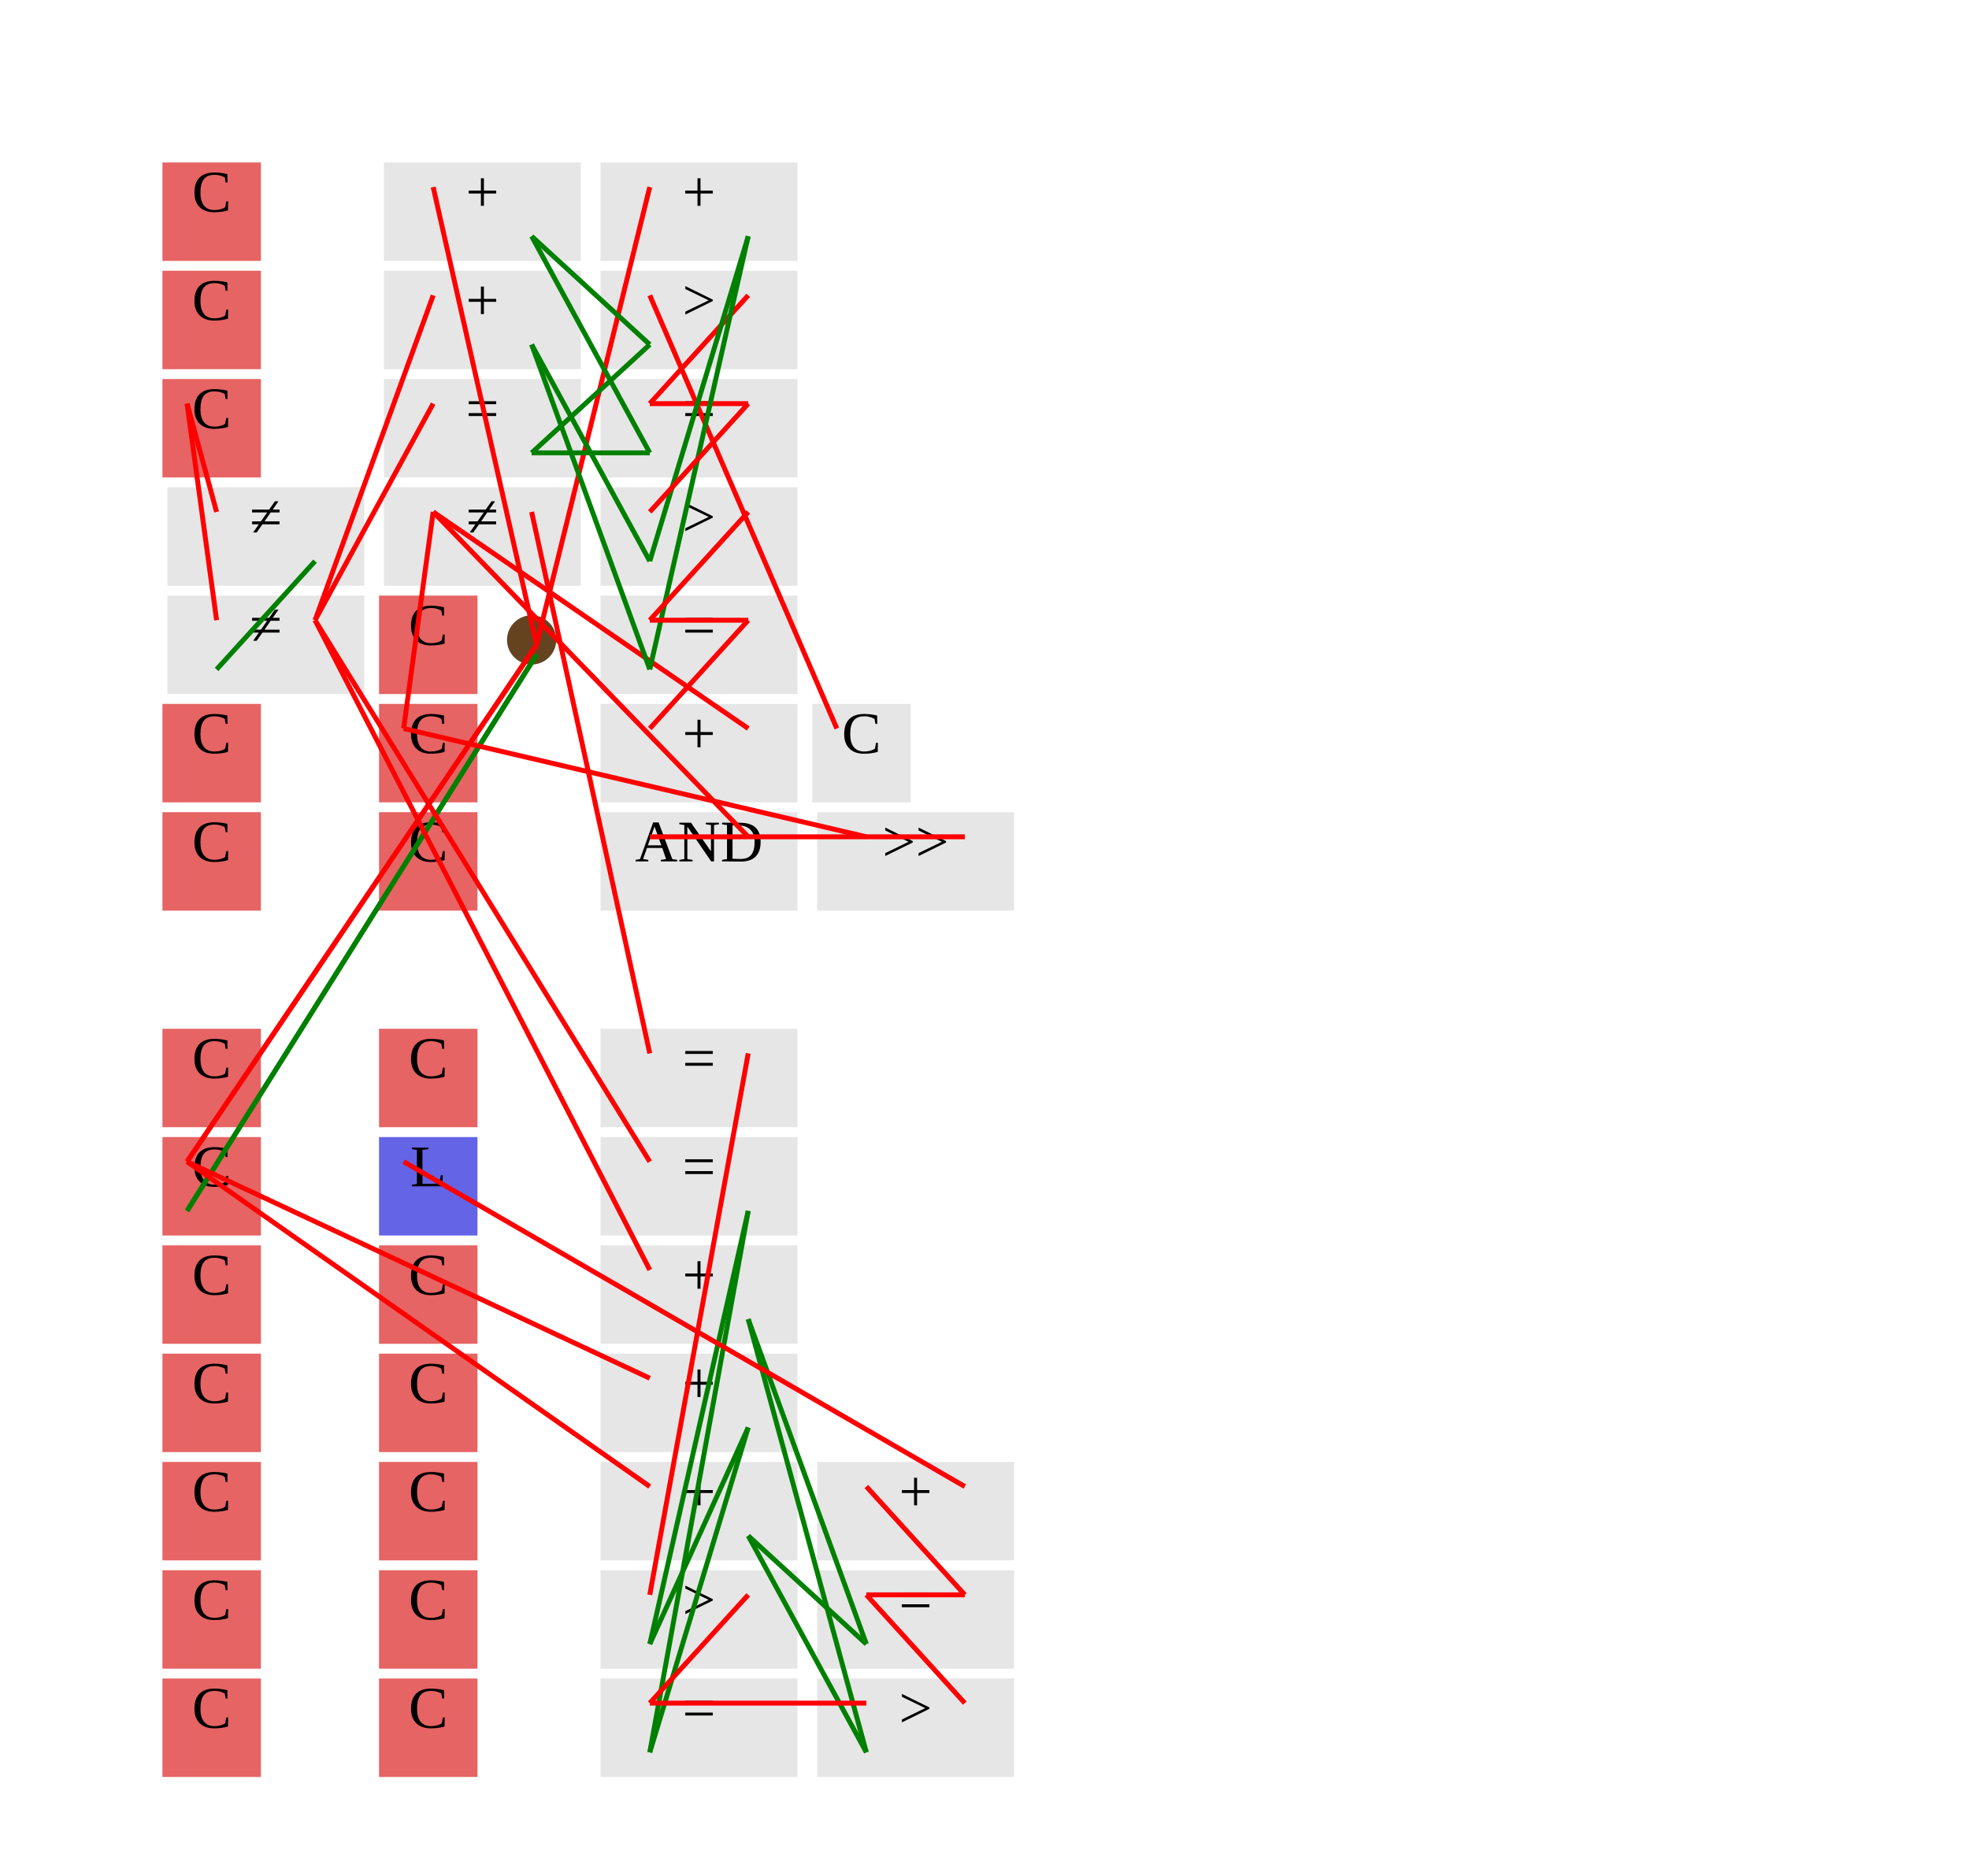
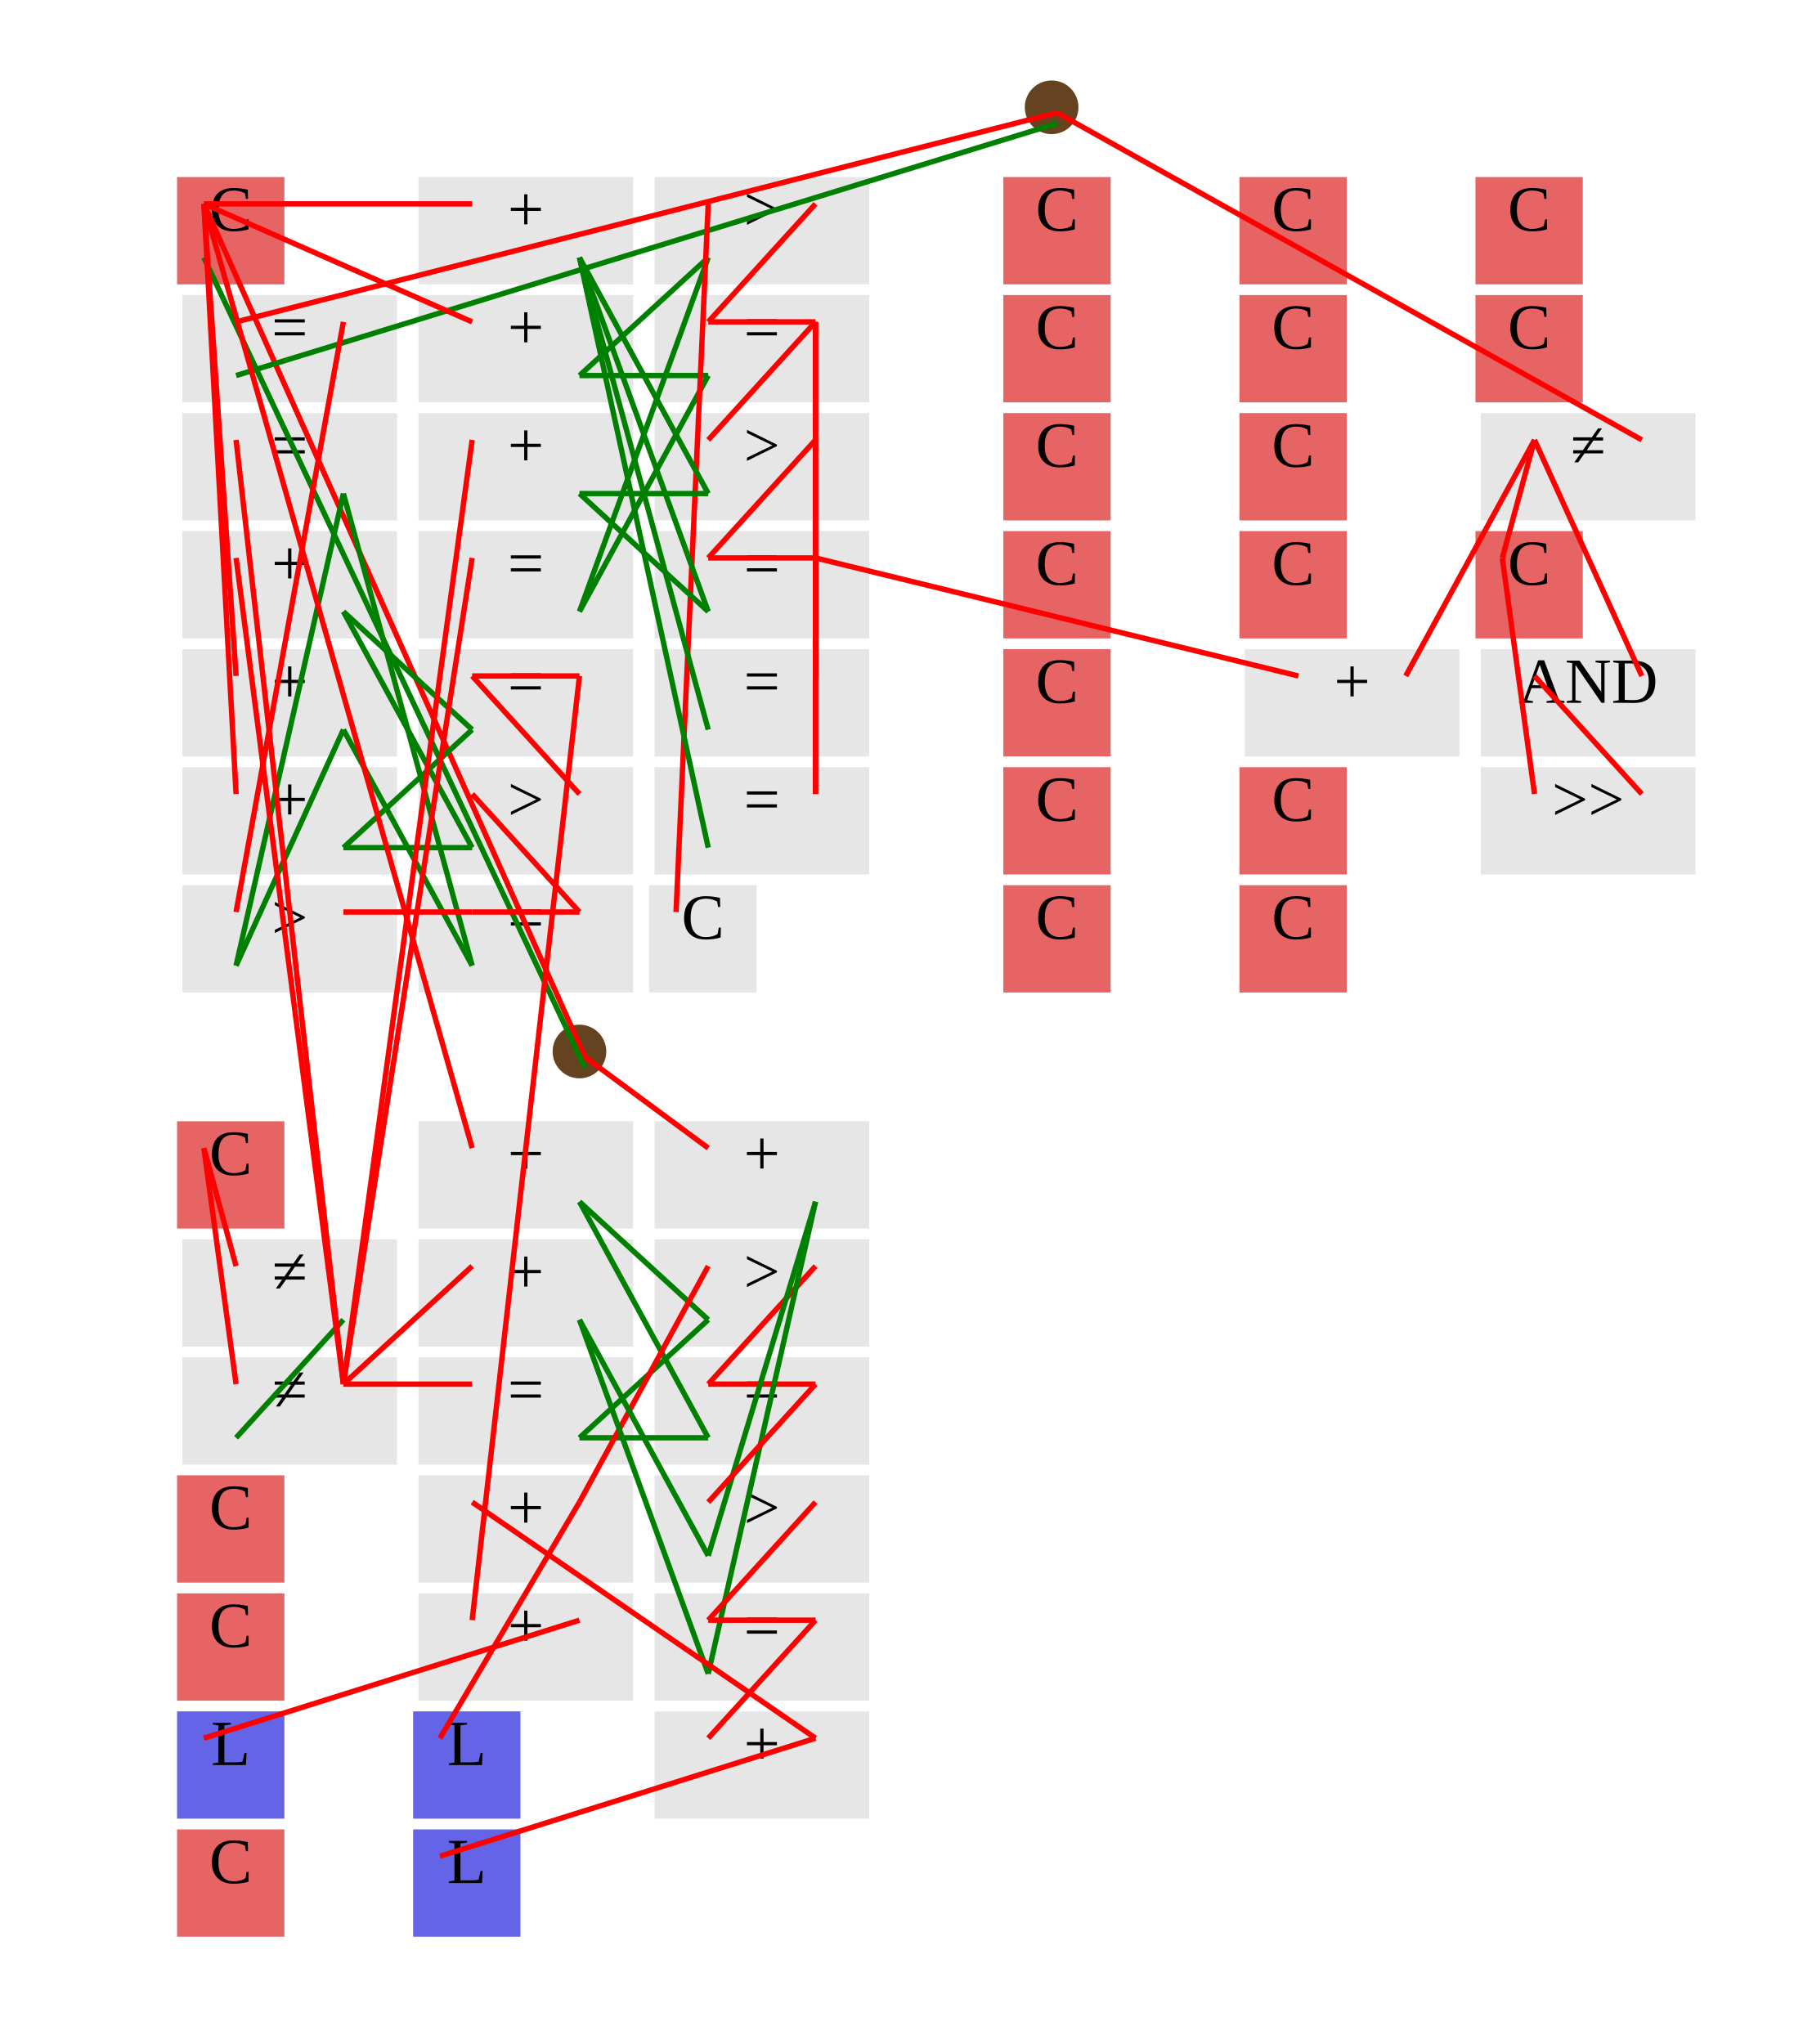
- <svg xmlns="http://www.w3.org/2000/svg" width="400" height="381">
-   <rect x="0" y="0" width="400" height="381" fill="rgb(255,255,255)" />
-   <rect x="0" y="0" width="380" height="340" fill="rgba(255,255,255,1)" />
+ <svg xmlns="http://www.w3.org/2000/svg" width="336" height="381">
+   <rect x="0" y="0" width="336" height="381" fill="rgb(255,255,255)" />
+   <rect x="0" y="0" width="300" height="340" fill="rgba(255,255,255,1)" />
+   <rect x="187" y="33" width="20" height="20" fill="rgba(230,100,100,1)" />
+   <text x="197" y="43" text-anchor="middle" alignment-baseline="middle" fill="black">C</text>
+   <rect x="33" y="33" width="20" height="20" fill="rgba(230,100,100,1)" />
+   <text x="43" y="43" text-anchor="middle" alignment-baseline="middle" fill="black">C</text>
+   <rect x="187" y="55" width="20" height="20" fill="rgba(230,100,100,1)" />
+   <text x="197" y="65" text-anchor="middle" alignment-baseline="middle" fill="black">C</text>
+   <rect x="187" y="77" width="20" height="20" fill="rgba(230,100,100,1)" />
+   <text x="197" y="87" text-anchor="middle" alignment-baseline="middle" fill="black">C</text>
+   <rect x="187" y="99" width="20" height="20" fill="rgba(230,100,100,1)" />
+   <text x="197" y="109" text-anchor="middle" alignment-baseline="middle" fill="black">C</text>
+   <rect x="187" y="121" width="20" height="20" fill="rgba(230,100,100,1)" />
+   <text x="197" y="131" text-anchor="middle" alignment-baseline="middle" fill="black">C</text>
+   <rect x="187" y="143" width="20" height="20" fill="rgba(230,100,100,1)" />
+   <text x="197" y="153" text-anchor="middle" alignment-baseline="middle" fill="black">C</text>
  <rect x="33" y="209" width="20" height="20" fill="rgba(230,100,100,1)" />
  <text x="43" y="219" text-anchor="middle" alignment-baseline="middle" fill="black">C</text>
-   <rect x="33" y="231" width="20" height="20" fill="rgba(230,100,100,1)" />
-   <text x="43" y="241" text-anchor="middle" alignment-baseline="middle" fill="black">C</text>
-   <rect x="33" y="253" width="20" height="20" fill="rgba(230,100,100,1)" />
-   <text x="43" y="263" text-anchor="middle" alignment-baseline="middle" fill="black">C</text>
+   <rect x="34" y="231" width="40" height="20" fill="rgba(230,230,230,1)" />
+   <text x="54" y="241" text-anchor="middle" alignment-baseline="middle" fill="black">≠</text>
+   <rect x="34" y="253" width="40" height="20" fill="rgba(230,230,230,1)" />
+   <text x="54" y="263" text-anchor="middle" alignment-baseline="middle" fill="black">≠</text>
+   <rect x="187" y="165" width="20" height="20" fill="rgba(230,100,100,1)" />
+   <text x="197" y="175" text-anchor="middle" alignment-baseline="middle" fill="black">C</text>
+   <rect x="231" y="165" width="20" height="20" fill="rgba(230,100,100,1)" />
+   <text x="241" y="175" text-anchor="middle" alignment-baseline="middle" fill="black">C</text>
+   <rect x="231" y="143" width="20" height="20" fill="rgba(230,100,100,1)" />
+   <text x="241" y="153" text-anchor="middle" alignment-baseline="middle" fill="black">C</text>
+   <rect x="275" y="99" width="20" height="20" fill="rgba(230,100,100,1)" />
+   <text x="285" y="109" text-anchor="middle" alignment-baseline="middle" fill="black">C</text>
+   <rect x="231" y="99" width="20" height="20" fill="rgba(230,100,100,1)" />
+   <text x="241" y="109" text-anchor="middle" alignment-baseline="middle" fill="black">C</text>
+   <rect x="231" y="77" width="20" height="20" fill="rgba(230,100,100,1)" />
+   <text x="241" y="87" text-anchor="middle" alignment-baseline="middle" fill="black">C</text>
+   <rect x="231" y="55" width="20" height="20" fill="rgba(230,100,100,1)" />
+   <text x="241" y="65" text-anchor="middle" alignment-baseline="middle" fill="black">C</text>
+   <rect x="231" y="33" width="20" height="20" fill="rgba(230,100,100,1)" />
+   <text x="241" y="43" text-anchor="middle" alignment-baseline="middle" fill="black">C</text>
+   <rect x="275" y="33" width="20" height="20" fill="rgba(230,100,100,1)" />
+   <text x="285" y="43" text-anchor="middle" alignment-baseline="middle" fill="black">C</text>
  <rect x="33" y="275" width="20" height="20" fill="rgba(230,100,100,1)" />
  <text x="43" y="285" text-anchor="middle" alignment-baseline="middle" fill="black">C</text>
  <rect x="33" y="297" width="20" height="20" fill="rgba(230,100,100,1)" />
  <text x="43" y="307" text-anchor="middle" alignment-baseline="middle" fill="black">C</text>
-   <rect x="33" y="33" width="20" height="20" fill="rgba(230,100,100,1)" />
-   <text x="43" y="43" text-anchor="middle" alignment-baseline="middle" fill="black">C</text>
-   <rect x="33" y="55" width="20" height="20" fill="rgba(230,100,100,1)" />
-   <text x="43" y="65" text-anchor="middle" alignment-baseline="middle" fill="black">C</text>
-   <rect x="33" y="77" width="20" height="20" fill="rgba(230,100,100,1)" />
-   <text x="43" y="87" text-anchor="middle" alignment-baseline="middle" fill="black">C</text>
-   <rect x="34" y="99" width="40" height="20" fill="rgba(230,230,230,1)" />
-   <text x="54" y="109" text-anchor="middle" alignment-baseline="middle" fill="black">≠</text>
-   <rect x="34" y="121" width="40" height="20" fill="rgba(230,230,230,1)" />
-   <text x="54" y="131" text-anchor="middle" alignment-baseline="middle" fill="black">≠</text>
-   <rect x="33" y="143" width="20" height="20" fill="rgba(230,100,100,1)" />
-   <text x="43" y="153" text-anchor="middle" alignment-baseline="middle" fill="black">C</text>
-   <rect x="33" y="165" width="20" height="20" fill="rgba(230,100,100,1)" />
-   <text x="43" y="175" text-anchor="middle" alignment-baseline="middle" fill="black">C</text>
-   <rect x="77" y="165" width="20" height="20" fill="rgba(230,100,100,1)" />
-   <text x="87" y="175" text-anchor="middle" alignment-baseline="middle" fill="black">C</text>
-   <rect x="77" y="143" width="20" height="20" fill="rgba(230,100,100,1)" />
-   <text x="87" y="153" text-anchor="middle" alignment-baseline="middle" fill="black">C</text>
-   <rect x="33" y="319" width="20" height="20" fill="rgba(230,100,100,1)" />
-   <text x="43" y="329" text-anchor="middle" alignment-baseline="middle" fill="black">C</text>
-   <rect x="77" y="121" width="20" height="20" fill="rgba(230,100,100,1)" />
-   <text x="87" y="131" text-anchor="middle" alignment-baseline="middle" fill="black">C</text>
+   <rect x="275" y="55" width="20" height="20" fill="rgba(230,100,100,1)" />
+   <text x="285" y="65" text-anchor="middle" alignment-baseline="middle" fill="black">C</text>
+   <rect x="33" y="319" width="20" height="20" fill="rgba(100,100,230,1)" />
+   <text x="43" y="329" text-anchor="middle" alignment-baseline="middle" fill="black">L</text>
  <rect x="33" y="341" width="20" height="20" fill="rgba(230,100,100,1)" />
  <text x="43" y="351" text-anchor="middle" alignment-baseline="middle" fill="black">C</text>
-   <rect x="77" y="341" width="20" height="20" fill="rgba(230,100,100,1)" />
-   <text x="87" y="351" text-anchor="middle" alignment-baseline="middle" fill="black">C</text>
-   <rect x="77" y="319" width="20" height="20" fill="rgba(230,100,100,1)" />
-   <text x="87" y="329" text-anchor="middle" alignment-baseline="middle" fill="black">C</text>
-   <rect x="77" y="297" width="20" height="20" fill="rgba(230,100,100,1)" />
-   <text x="87" y="307" text-anchor="middle" alignment-baseline="middle" fill="black">C</text>
-   <rect x="77" y="275" width="20" height="20" fill="rgba(230,100,100,1)" />
-   <text x="87" y="285" text-anchor="middle" alignment-baseline="middle" fill="black">C</text>
-   <rect x="77" y="253" width="20" height="20" fill="rgba(230,100,100,1)" />
-   <text x="87" y="263" text-anchor="middle" alignment-baseline="middle" fill="black">C</text>
-   <rect x="77" y="231" width="20" height="20" fill="rgba(100,100,230,1)" />
-   <text x="87" y="241" text-anchor="middle" alignment-baseline="middle" fill="black">L</text>
-   <rect x="77" y="209" width="20" height="20" fill="rgba(230,100,100,1)" />
-   <text x="87" y="219" text-anchor="middle" alignment-baseline="middle" fill="black">C</text>
+   <rect x="77" y="341" width="20" height="20" fill="rgba(100,100,230,1)" />
+   <text x="87" y="351" text-anchor="middle" alignment-baseline="middle" fill="black">L</text>
+   <rect x="77" y="319" width="20" height="20" fill="rgba(100,100,230,1)" />
+   <text x="87" y="329" text-anchor="middle" alignment-baseline="middle" fill="black">L</text>
+   <rect x="34" y="55" width="40" height="20" fill="rgba(230,230,230,1)" />
+   <text x="54" y="65" text-anchor="middle" alignment-baseline="middle" fill="black">=</text>
+   <rect x="34" y="77" width="40" height="20" fill="rgba(230,230,230,1)" />
+   <text x="54" y="87" text-anchor="middle" alignment-baseline="middle" fill="black">=</text>
+   <rect x="34" y="99" width="40" height="20" fill="rgba(230,230,230,1)" />
+   <text x="54" y="109" text-anchor="middle" alignment-baseline="middle" fill="black">+</text>
+   <rect x="34" y="121" width="40" height="20" fill="rgba(230,230,230,1)" />
+   <text x="54" y="131" text-anchor="middle" alignment-baseline="middle" fill="black">+</text>
+   <rect x="34" y="143" width="40" height="20" fill="rgba(230,230,230,1)" />
+   <text x="54" y="153" text-anchor="middle" alignment-baseline="middle" fill="black">+</text>
+   <rect x="34" y="165" width="40" height="20" fill="rgba(230,230,230,1)" />
+   <text x="54" y="175" text-anchor="middle" alignment-baseline="middle" fill="black">&gt;</text>
+   <rect x="78" y="165" width="40" height="20" fill="rgba(230,230,230,1)" />
+   <text x="98" y="175" text-anchor="middle" alignment-baseline="middle" fill="black">=</text>
+   <rect x="78" y="143" width="40" height="20" fill="rgba(230,230,230,1)" />
+   <text x="98" y="153" text-anchor="middle" alignment-baseline="middle" fill="black">&gt;</text>
+   <rect x="78" y="121" width="40" height="20" fill="rgba(230,230,230,1)" />
+   <text x="98" y="131" text-anchor="middle" alignment-baseline="middle" fill="black">=</text>
+   <rect x="78" y="297" width="40" height="20" fill="rgba(230,230,230,1)" />
+   <text x="98" y="307" text-anchor="middle" alignment-baseline="middle" fill="black">+</text>
+   <rect x="276" y="77" width="40" height="20" fill="rgba(230,230,230,1)" />
+   <text x="296" y="87" text-anchor="middle" alignment-baseline="middle" fill="black">≠</text>
+   <rect x="78" y="275" width="40" height="20" fill="rgba(230,230,230,1)" />
+   <text x="98" y="285" text-anchor="middle" alignment-baseline="middle" fill="black">+</text>
+   <rect x="78" y="253" width="40" height="20" fill="rgba(230,230,230,1)" />
+   <text x="98" y="263" text-anchor="middle" alignment-baseline="middle" fill="black">=</text>
+   <rect x="78" y="231" width="40" height="20" fill="rgba(230,230,230,1)" />
+   <text x="98" y="241" text-anchor="middle" alignment-baseline="middle" fill="black">+</text>
+   <rect x="78" y="209" width="40" height="20" fill="rgba(230,230,230,1)" />
+   <text x="98" y="219" text-anchor="middle" alignment-baseline="middle" fill="black">+</text>
  <rect x="122" y="209" width="40" height="20" fill="rgba(230,230,230,1)" />
-   <text x="142" y="219" text-anchor="middle" alignment-baseline="middle" fill="black">=</text>
+   <text x="142" y="219" text-anchor="middle" alignment-baseline="middle" fill="black">+</text>
  <rect x="122" y="231" width="40" height="20" fill="rgba(230,230,230,1)" />
-   <text x="142" y="241" text-anchor="middle" alignment-baseline="middle" fill="black">=</text>
+   <text x="142" y="241" text-anchor="middle" alignment-baseline="middle" fill="black">&gt;</text>
  <rect x="122" y="253" width="40" height="20" fill="rgba(230,230,230,1)" />
-   <text x="142" y="263" text-anchor="middle" alignment-baseline="middle" fill="black">+</text>
+   <text x="142" y="263" text-anchor="middle" alignment-baseline="middle" fill="black">=</text>
  <rect x="122" y="275" width="40" height="20" fill="rgba(230,230,230,1)" />
-   <text x="142" y="285" text-anchor="middle" alignment-baseline="middle" fill="black">+</text>
+   <text x="142" y="285" text-anchor="middle" alignment-baseline="middle" fill="black">&gt;</text>
  <rect x="122" y="297" width="40" height="20" fill="rgba(230,230,230,1)" />
-   <text x="142" y="307" text-anchor="middle" alignment-baseline="middle" fill="black">+</text>
+   <text x="142" y="307" text-anchor="middle" alignment-baseline="middle" fill="black">=</text>
  <rect x="122" y="319" width="40" height="20" fill="rgba(230,230,230,1)" />
-   <text x="142" y="329" text-anchor="middle" alignment-baseline="middle" fill="black">&gt;</text>
-   <rect x="122" y="341" width="40" height="20" fill="rgba(230,230,230,1)" />
-   <text x="142" y="351" text-anchor="middle" alignment-baseline="middle" fill="black">=</text>
-   <rect x="166" y="341" width="40" height="20" fill="rgba(230,230,230,1)" />
-   <text x="186" y="351" text-anchor="middle" alignment-baseline="middle" fill="black">&gt;</text>
-   <rect x="166" y="319" width="40" height="20" fill="rgba(230,230,230,1)" />
-   <text x="186" y="329" text-anchor="middle" alignment-baseline="middle" fill="black">=</text>
-   <rect x="166" y="297" width="40" height="20" fill="rgba(230,230,230,1)" />
-   <text x="186" y="307" text-anchor="middle" alignment-baseline="middle" fill="black">+</text>
+   <text x="142" y="329" text-anchor="middle" alignment-baseline="middle" fill="black">+</text>
  <rect x="78" y="99" width="40" height="20" fill="rgba(230,230,230,1)" />
-   <text x="98" y="109" text-anchor="middle" alignment-baseline="middle" fill="black">≠</text>
+   <text x="98" y="109" text-anchor="middle" alignment-baseline="middle" fill="black">=</text>
  <rect x="78" y="77" width="40" height="20" fill="rgba(230,230,230,1)" />
-   <text x="98" y="87" text-anchor="middle" alignment-baseline="middle" fill="black">=</text>
+   <text x="98" y="87" text-anchor="middle" alignment-baseline="middle" fill="black">+</text>
  <rect x="78" y="55" width="40" height="20" fill="rgba(230,230,230,1)" />
  <text x="98" y="65" text-anchor="middle" alignment-baseline="middle" fill="black">+</text>
  <rect x="78" y="33" width="40" height="20" fill="rgba(230,230,230,1)" />
  <text x="98" y="43" text-anchor="middle" alignment-baseline="middle" fill="black">+</text>
  <rect x="122" y="33" width="40" height="20" fill="rgba(230,230,230,1)" />
-   <text x="142" y="43" text-anchor="middle" alignment-baseline="middle" fill="black">+</text>
+   <text x="142" y="43" text-anchor="middle" alignment-baseline="middle" fill="black">&gt;</text>
  <rect x="122" y="55" width="40" height="20" fill="rgba(230,230,230,1)" />
-   <text x="142" y="65" text-anchor="middle" alignment-baseline="middle" fill="black">&gt;</text>
+   <text x="142" y="65" text-anchor="middle" alignment-baseline="middle" fill="black">=</text>
  <rect x="122" y="77" width="40" height="20" fill="rgba(230,230,230,1)" />
-   <text x="142" y="87" text-anchor="middle" alignment-baseline="middle" fill="black">=</text>
+   <text x="142" y="87" text-anchor="middle" alignment-baseline="middle" fill="black">&gt;</text>
  <rect x="122" y="99" width="40" height="20" fill="rgba(230,230,230,1)" />
-   <text x="142" y="109" text-anchor="middle" alignment-baseline="middle" fill="black">&gt;</text>
+   <text x="142" y="109" text-anchor="middle" alignment-baseline="middle" fill="black">=</text>
  <rect x="122" y="121" width="40" height="20" fill="rgba(230,230,230,1)" />
  <text x="142" y="131" text-anchor="middle" alignment-baseline="middle" fill="black">=</text>
  <rect x="122" y="143" width="40" height="20" fill="rgba(230,230,230,1)" />
-   <text x="142" y="153" text-anchor="middle" alignment-baseline="middle" fill="black">+</text>
-   <rect x="122" y="165" width="40" height="20" fill="rgba(230,230,230,1)" />
-   <text x="142" y="175" text-anchor="middle" alignment-baseline="middle" fill="black">AND</text>
-   <rect x="166" y="165" width="40" height="20" fill="rgba(230,230,230,1)" />
-   <text x="186" y="175" text-anchor="middle" alignment-baseline="middle" fill="black">&gt;&gt;</text>
-   <rect x="165" y="143" width="20" height="20" fill="rgba(230,230,230,1)" />
-   <text x="175" y="153" text-anchor="middle" alignment-baseline="middle" fill="black">C</text>
-   <circle cx="108" cy="130" r="5" fill="rgb(101,67,33)" />
-   <line x1="38" y1="236" x2="109" y2="131" stroke="red" stroke-width="1" />
-   <line x1="38" y1="246" x2="109" y2="133" stroke="green" stroke-width="1" />
-   <line x1="38" y1="236" x2="109" y2="131" stroke="red" stroke-width="1" />
-   <line x1="38" y1="246" x2="109" y2="133" stroke="green" stroke-width="1" />
-   <line x1="88" y1="38" x2="109" y2="131" stroke="red" stroke-width="1" />
-   <line x1="132" y1="38" x2="109" y2="131" stroke="red" stroke-width="1" />
-   <line x1="64" y1="114" x2="44" y2="136" stroke="green" stroke-width="1" />
-   <line x1="38" y1="82" x2="44" y2="104" stroke="red" stroke-width="1" />
-   <line x1="38" y1="82" x2="44" y2="126" stroke="red" stroke-width="1" />
-   <line x1="108" y1="104" x2="132" y2="214" stroke="red" stroke-width="1" />
-   <line x1="152" y1="246" x2="132" y2="334" stroke="green" stroke-width="1" />
-   <line x1="152" y1="290" x2="132" y2="356" stroke="green" stroke-width="1" />
-   <line x1="152" y1="246" x2="132" y2="356" stroke="green" stroke-width="1" />
-   <line x1="152" y1="290" x2="132" y2="334" stroke="green" stroke-width="1" />
-   <line x1="152" y1="324" x2="132" y2="346" stroke="red" stroke-width="1" />
-   <line x1="152" y1="346" x2="132" y2="346" stroke="red" stroke-width="1" />
-   <line x1="152" y1="214" x2="132" y2="324" stroke="red" stroke-width="1" />
-   <line x1="152" y1="268" x2="176" y2="356" stroke="green" stroke-width="1" />
-   <line x1="152" y1="312" x2="176" y2="334" stroke="green" stroke-width="1" />
-   <line x1="152" y1="312" x2="176" y2="356" stroke="green" stroke-width="1" />
-   <line x1="152" y1="268" x2="176" y2="334" stroke="green" stroke-width="1" />
-   <line x1="196" y1="346" x2="176" y2="324" stroke="red" stroke-width="1" />
-   <line x1="196" y1="324" x2="176" y2="324" stroke="red" stroke-width="1" />
-   <line x1="152" y1="346" x2="176" y2="346" stroke="red" stroke-width="1" />
-   <line x1="64" y1="126" x2="132" y2="236" stroke="red" stroke-width="1" />
-   <line x1="64" y1="126" x2="132" y2="258" stroke="red" stroke-width="1" />
-   <line x1="38" y1="236" x2="132" y2="302" stroke="red" stroke-width="1" />
-   <line x1="38" y1="236" x2="132" y2="280" stroke="red" stroke-width="1" />
-   <line x1="196" y1="324" x2="176" y2="302" stroke="red" stroke-width="1" />
-   <line x1="82" y1="148" x2="88" y2="104" stroke="red" stroke-width="1" />
-   <line x1="152" y1="148" x2="88" y2="104" stroke="red" stroke-width="1" />
-   <line x1="152" y1="170" x2="88" y2="104" stroke="red" stroke-width="1" />
+   <text x="142" y="153" text-anchor="middle" alignment-baseline="middle" fill="black">=</text>
+   <rect x="232" y="121" width="40" height="20" fill="rgba(230,230,230,1)" />
+   <text x="252" y="131" text-anchor="middle" alignment-baseline="middle" fill="black">+</text>
+   <rect x="276" y="121" width="40" height="20" fill="rgba(230,230,230,1)" />
+   <text x="296" y="131" text-anchor="middle" alignment-baseline="middle" fill="black">AND</text>
+   <rect x="276" y="143" width="40" height="20" fill="rgba(230,230,230,1)" />
+   <text x="296" y="153" text-anchor="middle" alignment-baseline="middle" fill="black">&gt;&gt;</text>
+   <rect x="121" y="165" width="20" height="20" fill="rgba(230,230,230,1)" />
+   <text x="131" y="175" text-anchor="middle" alignment-baseline="middle" fill="black">C</text>
+   <circle cx="108" cy="196" r="5" fill="rgb(101,67,33)" />
+   <circle cx="196" cy="20" r="5" fill="rgb(101,67,33)" />
+   <line x1="38" y1="38" x2="109" y2="197" stroke="red" stroke-width="1" />
+   <line x1="38" y1="48" x2="109" y2="199" stroke="green" stroke-width="1" />
+   <line x1="44" y1="60" x2="197" y2="21" stroke="red" stroke-width="1" />
+   <line x1="44" y1="70" x2="197" y2="23" stroke="green" stroke-width="1" />
+   <line x1="306" y1="82" x2="197" y2="21" stroke="red" stroke-width="1" />
+   <line x1="132" y1="214" x2="109" y2="197" stroke="red" stroke-width="1" />
+   <line x1="64" y1="246" x2="44" y2="268" stroke="green" stroke-width="1" />
+   <line x1="38" y1="214" x2="44" y2="258" stroke="red" stroke-width="1" />
+   <line x1="38" y1="214" x2="44" y2="236" stroke="red" stroke-width="1" />
+   <line x1="64" y1="92" x2="44" y2="180" stroke="green" stroke-width="1" />
+   <line x1="64" y1="136" x2="44" y2="180" stroke="green" stroke-width="1" />
+   <line x1="64" y1="136" x2="88" y2="180" stroke="green" stroke-width="1" />
+   <line x1="64" y1="92" x2="88" y2="180" stroke="green" stroke-width="1" />
+   <line x1="108" y1="170" x2="88" y2="170" stroke="red" stroke-width="1" />
+   <line x1="64" y1="170" x2="88" y2="170" stroke="red" stroke-width="1" />
+   <line x1="64" y1="60" x2="44" y2="170" stroke="red" stroke-width="1" />
+   <line x1="64" y1="158" x2="88" y2="158" stroke="green" stroke-width="1" />
+   <line x1="64" y1="114" x2="88" y2="158" stroke="green" stroke-width="1" />
+   <line x1="64" y1="114" x2="88" y2="136" stroke="green" stroke-width="1" />
+   <line x1="64" y1="158" x2="88" y2="136" stroke="green" stroke-width="1" />
+   <line x1="108" y1="126" x2="88" y2="126" stroke="red" stroke-width="1" />
+   <line x1="108" y1="148" x2="88" y2="126" stroke="red" stroke-width="1" />
+   <line x1="108" y1="170" x2="88" y2="148" stroke="red" stroke-width="1" />
+   <line x1="64" y1="258" x2="44" y2="104" stroke="red" stroke-width="1" />
+   <line x1="64" y1="258" x2="44" y2="82" stroke="red" stroke-width="1" />
+   <line x1="38" y1="38" x2="44" y2="126" stroke="red" stroke-width="1" />
+   <line x1="38" y1="38" x2="44" y2="148" stroke="red" stroke-width="1" />
+   <line x1="108" y1="126" x2="88" y2="302" stroke="red" stroke-width="1" />
+   <line x1="280" y1="104" x2="286" y2="82" stroke="red" stroke-width="1" />
+   <line x1="262" y1="126" x2="286" y2="82" stroke="red" stroke-width="1" />
+   <line x1="306" y1="126" x2="286" y2="82" stroke="red" stroke-width="1" />
+   <line x1="108" y1="224" x2="132" y2="268" stroke="green" stroke-width="1" />
+   <line x1="108" y1="268" x2="132" y2="268" stroke="green" stroke-width="1" />
+   <line x1="108" y1="268" x2="132" y2="246" stroke="green" stroke-width="1" />
+   <line x1="108" y1="224" x2="132" y2="246" stroke="green" stroke-width="1" />
+   <line x1="152" y1="236" x2="132" y2="258" stroke="red" stroke-width="1" />
+   <line x1="152" y1="258" x2="132" y2="258" stroke="red" stroke-width="1" />
+   <line x1="108" y1="280" x2="132" y2="236" stroke="red" stroke-width="1" />
+   <line x1="152" y1="224" x2="132" y2="290" stroke="green" stroke-width="1" />
+   <line x1="108" y1="246" x2="132" y2="312" stroke="green" stroke-width="1" />
+   <line x1="152" y1="224" x2="132" y2="312" stroke="green" stroke-width="1" />
+   <line x1="108" y1="246" x2="132" y2="290" stroke="green" stroke-width="1" />
+   <line x1="152" y1="302" x2="132" y2="302" stroke="red" stroke-width="1" />
+   <line x1="152" y1="280" x2="132" y2="302" stroke="red" stroke-width="1" />
+   <line x1="152" y1="258" x2="132" y2="280" stroke="red" stroke-width="1" />
+   <line x1="64" y1="258" x2="88" y2="236" stroke="red" stroke-width="1" />
+   <line x1="64" y1="258" x2="88" y2="258" stroke="red" stroke-width="1" />
+   <line x1="38" y1="38" x2="88" y2="214" stroke="red" stroke-width="1" />
+   <line x1="152" y1="302" x2="132" y2="324" stroke="red" stroke-width="1" />
+   <line x1="108" y1="70" x2="132" y2="48" stroke="green" stroke-width="1" />
+   <line x1="108" y1="114" x2="132" y2="70" stroke="green" stroke-width="1" />
+   <line x1="108" y1="114" x2="132" y2="48" stroke="green" stroke-width="1" />
+   <line x1="108" y1="70" x2="132" y2="70" stroke="green" stroke-width="1" />
+   <line x1="152" y1="60" x2="132" y2="60" stroke="red" stroke-width="1" />
+   <line x1="152" y1="38" x2="132" y2="60" stroke="red" stroke-width="1" />
+   <line x1="126" y1="170" x2="132" y2="38" stroke="red" stroke-width="1" />
  <line x1="108" y1="92" x2="132" y2="92" stroke="green" stroke-width="1" />
  <line x1="108" y1="48" x2="132" y2="92" stroke="green" stroke-width="1" />
-   <line x1="108" y1="48" x2="132" y2="70" stroke="green" stroke-width="1" />
-   <line x1="108" y1="92" x2="132" y2="70" stroke="green" stroke-width="1" />
+   <line x1="108" y1="92" x2="132" y2="114" stroke="green" stroke-width="1" />
+   <line x1="108" y1="48" x2="132" y2="114" stroke="green" stroke-width="1" />
+   <line x1="152" y1="104" x2="132" y2="104" stroke="red" stroke-width="1" />
+   <line x1="152" y1="82" x2="132" y2="104" stroke="red" stroke-width="1" />
  <line x1="152" y1="60" x2="132" y2="82" stroke="red" stroke-width="1" />
-   <line x1="152" y1="82" x2="132" y2="82" stroke="red" stroke-width="1" />
-   <line x1="170" y1="148" x2="132" y2="60" stroke="red" stroke-width="1" />
-   <line x1="152" y1="48" x2="132" y2="136" stroke="green" stroke-width="1" />
-   <line x1="108" y1="70" x2="132" y2="136" stroke="green" stroke-width="1" />
-   <line x1="108" y1="70" x2="132" y2="114" stroke="green" stroke-width="1" />
-   <line x1="152" y1="48" x2="132" y2="114" stroke="green" stroke-width="1" />
-   <line x1="152" y1="126" x2="132" y2="126" stroke="red" stroke-width="1" />
-   <line x1="152" y1="104" x2="132" y2="126" stroke="red" stroke-width="1" />
-   <line x1="152" y1="82" x2="132" y2="104" stroke="red" stroke-width="1" />
-   <line x1="64" y1="126" x2="88" y2="82" stroke="red" stroke-width="1" />
-   <line x1="64" y1="126" x2="88" y2="60" stroke="red" stroke-width="1" />
-   <line x1="152" y1="126" x2="132" y2="148" stroke="red" stroke-width="1" />
-   <line x1="196" y1="302" x2="82" y2="236" stroke="red" stroke-width="1" />
-   <line x1="196" y1="170" x2="132" y2="170" stroke="red" stroke-width="1" />
-   <line x1="82" y1="148" x2="176" y2="170" stroke="red" stroke-width="1" />
+   <line x1="108" y1="48" x2="132" y2="136" stroke="green" stroke-width="1" />
+   <line x1="152" y1="104" x2="152" y2="126" stroke="red" stroke-width="1" />
+   <line x1="152" y1="126" x2="152" y2="104" stroke="red" stroke-width="1" />
+   <line x1="108" y1="48" x2="132" y2="158" stroke="green" stroke-width="1" />
+   <line x1="152" y1="60" x2="152" y2="148" stroke="red" stroke-width="1" />
+   <line x1="152" y1="148" x2="152" y2="60" stroke="red" stroke-width="1" />
+   <line x1="64" y1="258" x2="88" y2="104" stroke="red" stroke-width="1" />
+   <line x1="64" y1="258" x2="88" y2="82" stroke="red" stroke-width="1" />
+   <line x1="38" y1="38" x2="88" y2="60" stroke="red" stroke-width="1" />
+   <line x1="38" y1="38" x2="88" y2="38" stroke="red" stroke-width="1" />
+   <line x1="152" y1="104" x2="242" y2="126" stroke="red" stroke-width="1" />
+   <line x1="108" y1="302" x2="38" y2="324" stroke="red" stroke-width="1" />
+   <line x1="152" y1="324" x2="82" y2="346" stroke="red" stroke-width="1" />
+   <line x1="108" y1="280" x2="82" y2="324" stroke="red" stroke-width="1" />
+   <line x1="152" y1="324" x2="88" y2="280" stroke="red" stroke-width="1" />
+   <line x1="306" y1="148" x2="286" y2="126" stroke="red" stroke-width="1" />
+   <line x1="280" y1="104" x2="286" y2="148" stroke="red" stroke-width="1" />
</svg>
